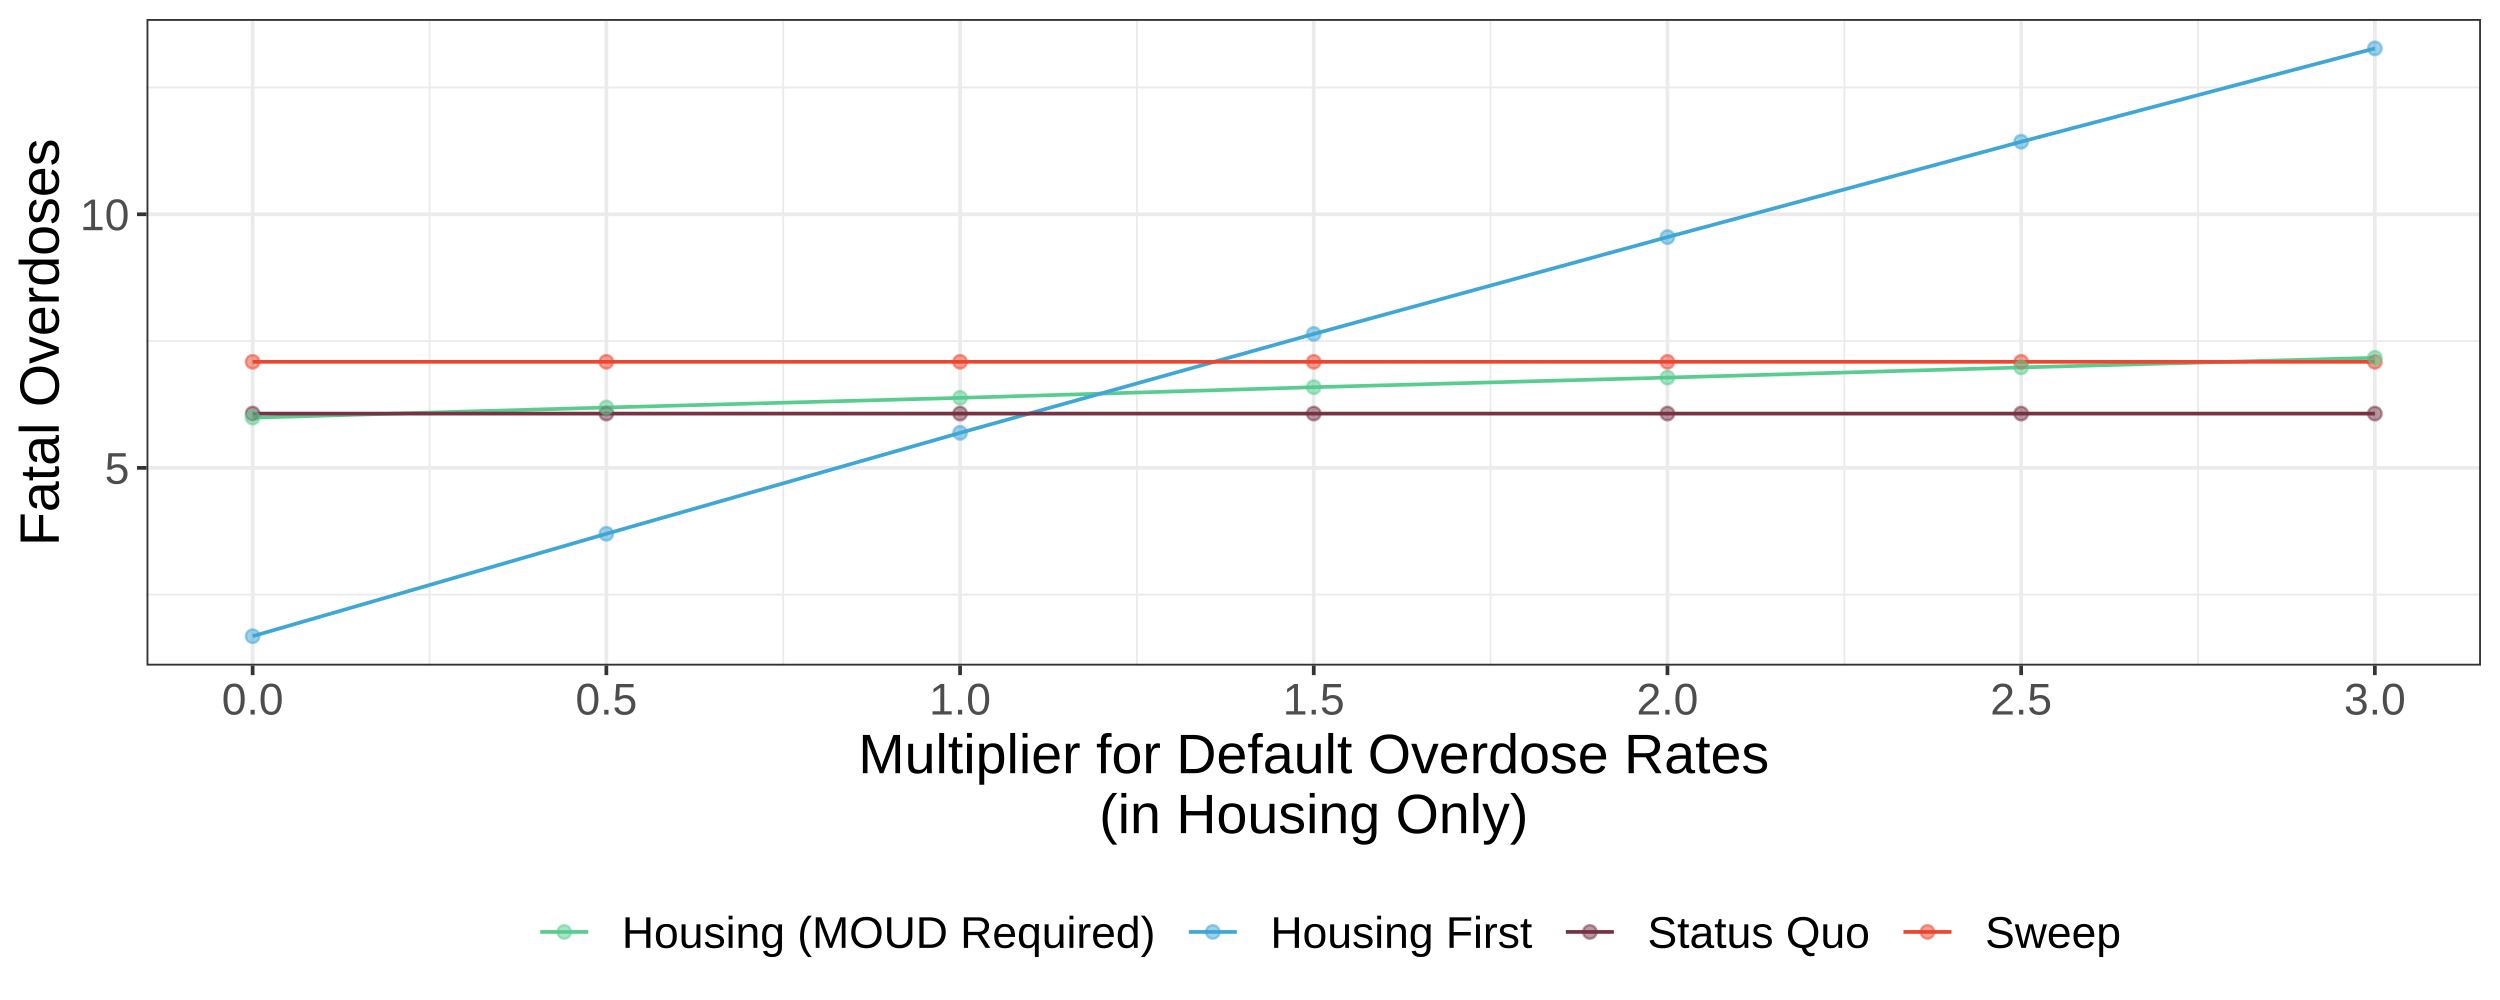
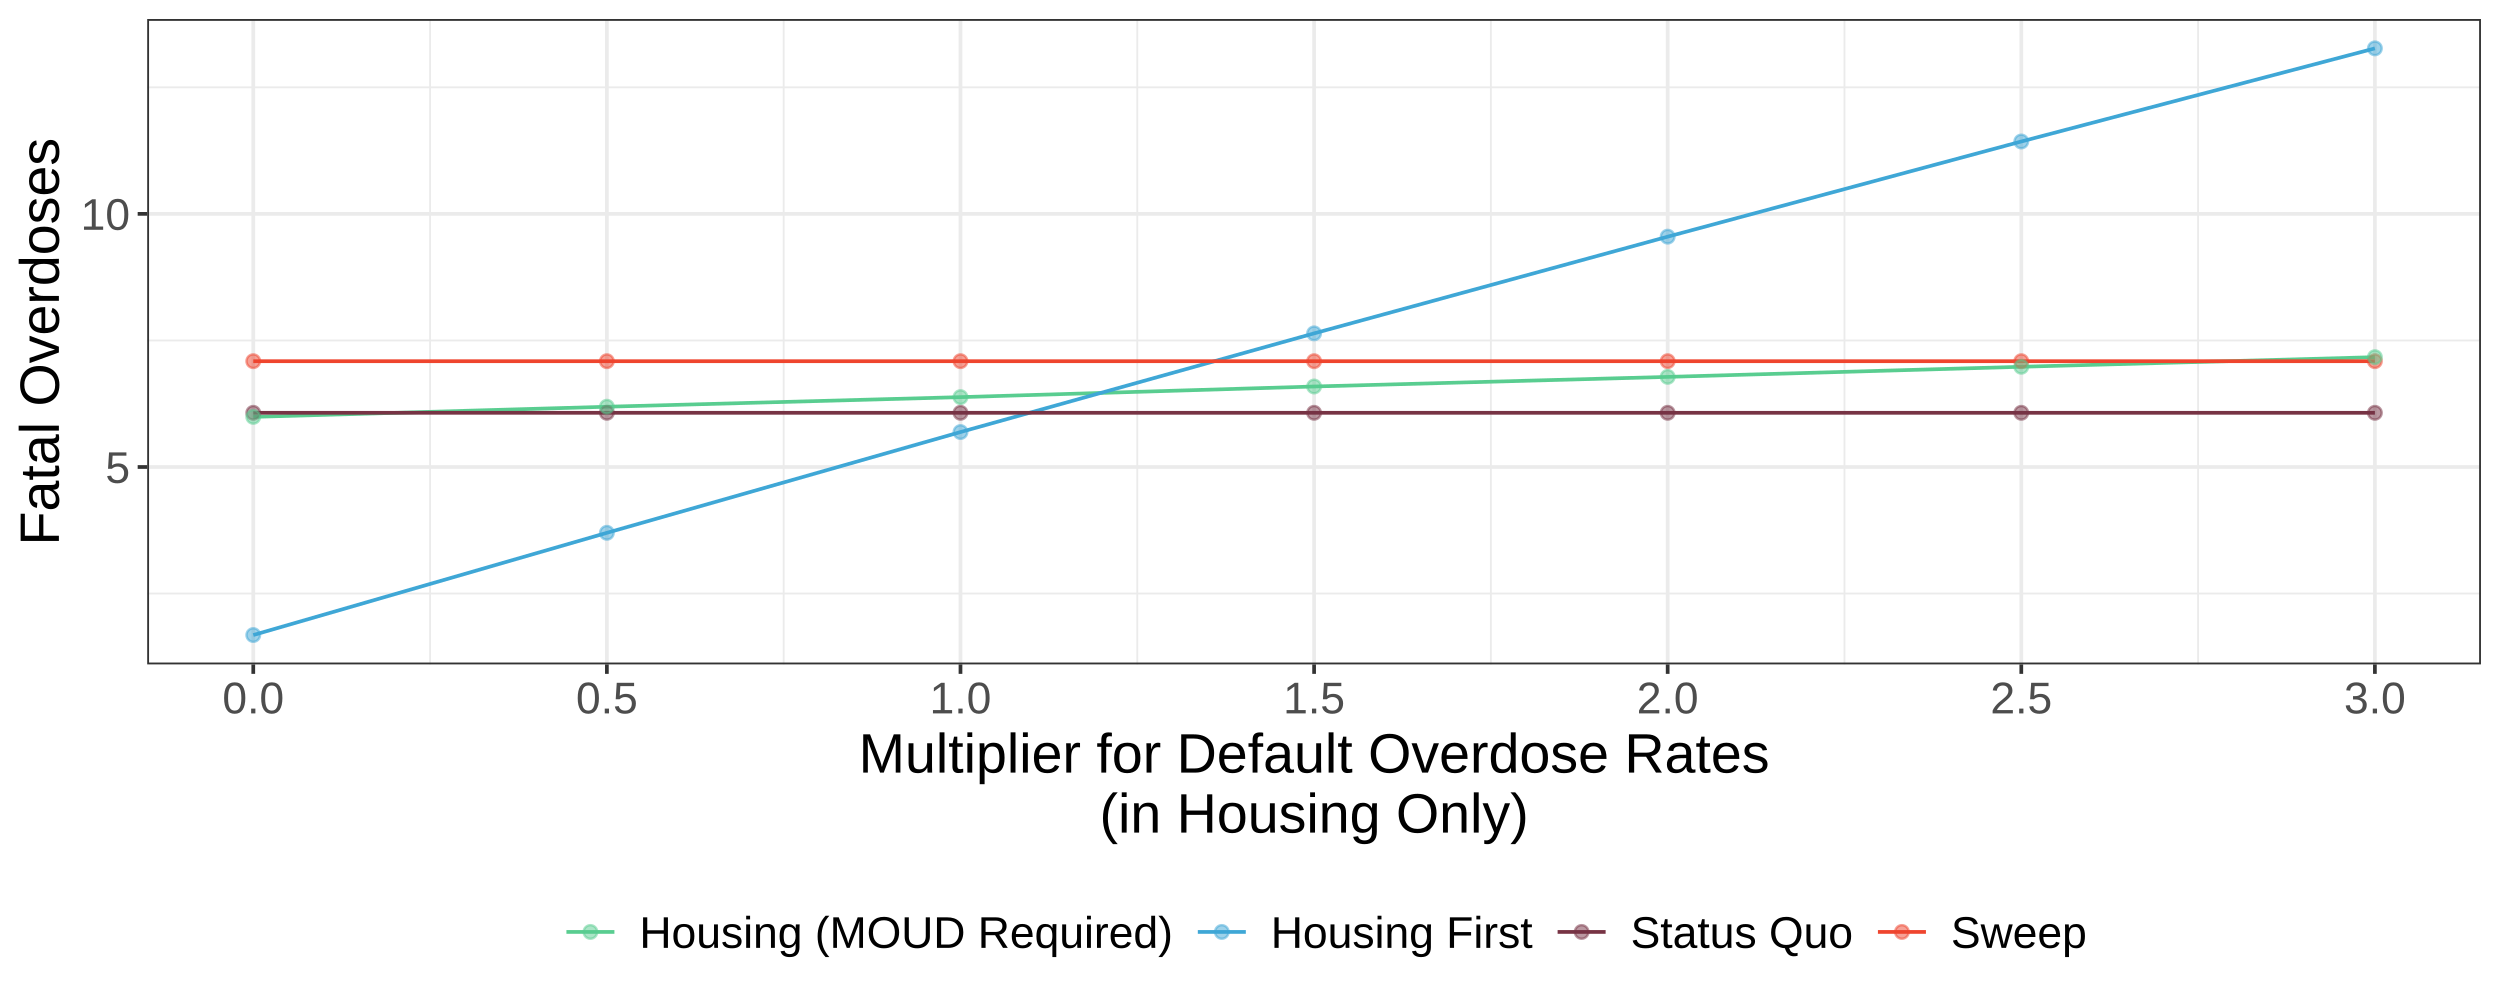
<svg xmlns="http://www.w3.org/2000/svg" class="svglite" width="720.00pt" height="288.00pt" viewBox="0 0 720.00 288.00">
  <defs>
    <style type="text/css">
    .svglite line, .svglite polyline, .svglite polygon, .svglite path, .svglite rect, .svglite circle {
      fill: none;
      stroke: #000000;
      stroke-linecap: round;
      stroke-linejoin: round;
      stroke-miterlimit: 10.00;
    }
    .svglite text {
      white-space: pre;
    }
  </style>
  </defs>
  <rect width="100%" height="100%" style="stroke: none; fill: #FFFFFF;" />
  <defs>
    <clipPath id="cpMC4wMHw3MjAuMDB8MC4wMHwyODguMDA=">
      <rect x="0.00" y="0.00" width="720.00" height="288.00" />
    </clipPath>
  </defs>
  <g clip-path="url(#cpMC4wMHw3MjAuMDB8MC4wMHwyODguMDA=)">
    <rect x="0.00" y="0.00" width="720.00" height="288.00" style="stroke-width: 1.07; stroke: #FFFFFF; fill: #FFFFFF;" />
  </g>
  <defs>
-     <clipPath id="cpNDIuMjB8NzE0LjUyfDUuNDh8MTkxLjcw">
-       <rect x="42.20" y="5.48" width="672.32" height="186.22" />
+     <clipPath id="cpNDIuMzl8NzE0LjUyfDUuNDh8MTkxLjM0">
+       <rect x="42.39" y="5.48" width="672.13" height="185.86" />
    </clipPath>
  </defs>
-   <g clip-path="url(#cpNDIuMjB8NzE0LjUyfDUuNDh8MTkxLjcw)">
-     <rect x="42.20" y="5.48" width="672.32" height="186.22" style="stroke-width: 1.07; stroke: none; fill: #FFFFFF;" />
-     <polyline points="42.20,171.25 714.52,171.25 " style="stroke-width: 0.53; stroke: #EBEBEB; stroke-linecap: butt;" />
-     <polyline points="42.20,98.22 714.52,98.22 " style="stroke-width: 0.53; stroke: #EBEBEB; stroke-linecap: butt;" />
-     <polyline points="42.20,25.19 714.52,25.19 " style="stroke-width: 0.53; stroke: #EBEBEB; stroke-linecap: butt;" />
-     <polyline points="123.70,191.70 123.70,5.48 " style="stroke-width: 0.53; stroke: #EBEBEB; stroke-linecap: butt;" />
-     <polyline points="225.56,191.70 225.56,5.48 " style="stroke-width: 0.53; stroke: #EBEBEB; stroke-linecap: butt;" />
-     <polyline points="327.43,191.70 327.43,5.48 " style="stroke-width: 0.53; stroke: #EBEBEB; stroke-linecap: butt;" />
-     <polyline points="429.29,191.70 429.29,5.48 " style="stroke-width: 0.53; stroke: #EBEBEB; stroke-linecap: butt;" />
-     <polyline points="531.16,191.70 531.16,5.48 " style="stroke-width: 0.53; stroke: #EBEBEB; stroke-linecap: butt;" />
-     <polyline points="633.03,191.70 633.03,5.48 " style="stroke-width: 0.53; stroke: #EBEBEB; stroke-linecap: butt;" />
-     <polyline points="42.20,134.74 714.52,134.74 " style="stroke-width: 1.07; stroke: #EBEBEB; stroke-linecap: butt;" />
-     <polyline points="42.20,61.71 714.52,61.71 " style="stroke-width: 1.07; stroke: #EBEBEB; stroke-linecap: butt;" />
-     <polyline points="72.76,191.70 72.76,5.48 " style="stroke-width: 1.07; stroke: #EBEBEB; stroke-linecap: butt;" />
-     <polyline points="174.63,191.70 174.63,5.48 " style="stroke-width: 1.07; stroke: #EBEBEB; stroke-linecap: butt;" />
-     <polyline points="276.50,191.70 276.50,5.48 " style="stroke-width: 1.07; stroke: #EBEBEB; stroke-linecap: butt;" />
-     <polyline points="378.36,191.70 378.36,5.48 " style="stroke-width: 1.07; stroke: #EBEBEB; stroke-linecap: butt;" />
-     <polyline points="480.23,191.70 480.23,5.48 " style="stroke-width: 1.07; stroke: #EBEBEB; stroke-linecap: butt;" />
-     <polyline points="582.09,191.70 582.09,5.48 " style="stroke-width: 1.07; stroke: #EBEBEB; stroke-linecap: butt;" />
-     <polyline points="683.96,191.70 683.96,5.48 " style="stroke-width: 1.07; stroke: #EBEBEB; stroke-linecap: butt;" />
-     <polyline points="72.76,120.28 174.63,117.36 276.50,114.58 378.36,111.51 480.23,108.74 582.09,105.82 683.96,103.04 " style="stroke-width: 1.07; stroke: #59CD90; stroke-linecap: butt;" />
-     <polyline points="72.76,183.23 174.63,153.73 276.50,124.66 378.36,96.18 480.23,68.28 582.09,40.82 683.96,13.94 " style="stroke-width: 1.07; stroke: #3FA7D6; stroke-linecap: butt;" />
-     <polyline points="72.76,119.11 174.63,119.11 276.50,119.11 378.36,119.11 480.23,119.11 582.09,119.11 683.96,119.11 " style="stroke-width: 1.07; stroke: #773344; stroke-linecap: butt;" />
-     <polyline points="72.76,104.21 174.63,104.21 276.50,104.21 378.36,104.21 480.23,104.21 582.09,104.21 683.96,104.21 " style="stroke-width: 1.07; stroke: #EF452E; stroke-linecap: butt;" />
-     <circle cx="72.76" cy="119.11" r="1.95" style="stroke-width: 0.71; stroke: #773344; stroke-opacity: 0.50; fill: #773344; fill-opacity: 0.50;" />
-     <circle cx="174.63" cy="119.11" r="1.95" style="stroke-width: 0.71; stroke: #773344; stroke-opacity: 0.50; fill: #773344; fill-opacity: 0.50;" />
-     <circle cx="276.50" cy="119.11" r="1.95" style="stroke-width: 0.71; stroke: #773344; stroke-opacity: 0.50; fill: #773344; fill-opacity: 0.50;" />
-     <circle cx="378.36" cy="119.11" r="1.95" style="stroke-width: 0.71; stroke: #773344; stroke-opacity: 0.50; fill: #773344; fill-opacity: 0.50;" />
-     <circle cx="480.23" cy="119.11" r="1.95" style="stroke-width: 0.71; stroke: #773344; stroke-opacity: 0.50; fill: #773344; fill-opacity: 0.50;" />
-     <circle cx="582.09" cy="119.11" r="1.95" style="stroke-width: 0.71; stroke: #773344; stroke-opacity: 0.50; fill: #773344; fill-opacity: 0.50;" />
-     <circle cx="683.96" cy="119.11" r="1.95" style="stroke-width: 0.71; stroke: #773344; stroke-opacity: 0.50; fill: #773344; fill-opacity: 0.50;" />
-     <circle cx="72.76" cy="104.21" r="1.95" style="stroke-width: 0.71; stroke: #EF452E; stroke-opacity: 0.50; fill: #EF452E; fill-opacity: 0.50;" />
-     <circle cx="174.63" cy="104.21" r="1.95" style="stroke-width: 0.71; stroke: #EF452E; stroke-opacity: 0.50; fill: #EF452E; fill-opacity: 0.50;" />
-     <circle cx="276.50" cy="104.21" r="1.95" style="stroke-width: 0.71; stroke: #EF452E; stroke-opacity: 0.50; fill: #EF452E; fill-opacity: 0.50;" />
-     <circle cx="378.36" cy="104.21" r="1.95" style="stroke-width: 0.71; stroke: #EF452E; stroke-opacity: 0.50; fill: #EF452E; fill-opacity: 0.50;" />
-     <circle cx="480.23" cy="104.21" r="1.95" style="stroke-width: 0.71; stroke: #EF452E; stroke-opacity: 0.50; fill: #EF452E; fill-opacity: 0.50;" />
-     <circle cx="582.09" cy="104.21" r="1.95" style="stroke-width: 0.71; stroke: #EF452E; stroke-opacity: 0.50; fill: #EF452E; fill-opacity: 0.50;" />
-     <circle cx="683.96" cy="104.21" r="1.95" style="stroke-width: 0.71; stroke: #EF452E; stroke-opacity: 0.50; fill: #EF452E; fill-opacity: 0.50;" />
-     <circle cx="72.76" cy="120.28" r="1.95" style="stroke-width: 0.71; stroke: #59CD90; stroke-opacity: 0.50; fill: #59CD90; fill-opacity: 0.50;" />
-     <circle cx="174.63" cy="117.36" r="1.95" style="stroke-width: 0.71; stroke: #59CD90; stroke-opacity: 0.50; fill: #59CD90; fill-opacity: 0.50;" />
-     <circle cx="276.50" cy="114.58" r="1.95" style="stroke-width: 0.71; stroke: #59CD90; stroke-opacity: 0.50; fill: #59CD90; fill-opacity: 0.50;" />
-     <circle cx="378.36" cy="111.51" r="1.95" style="stroke-width: 0.71; stroke: #59CD90; stroke-opacity: 0.50; fill: #59CD90; fill-opacity: 0.50;" />
-     <circle cx="480.23" cy="108.74" r="1.95" style="stroke-width: 0.71; stroke: #59CD90; stroke-opacity: 0.50; fill: #59CD90; fill-opacity: 0.50;" />
-     <circle cx="582.09" cy="105.82" r="1.95" style="stroke-width: 0.71; stroke: #59CD90; stroke-opacity: 0.50; fill: #59CD90; fill-opacity: 0.50;" />
-     <circle cx="683.96" cy="103.04" r="1.95" style="stroke-width: 0.71; stroke: #59CD90; stroke-opacity: 0.50; fill: #59CD90; fill-opacity: 0.50;" />
-     <circle cx="72.76" cy="183.23" r="1.95" style="stroke-width: 0.71; stroke: #3FA7D6; stroke-opacity: 0.50; fill: #3FA7D6; fill-opacity: 0.50;" />
-     <circle cx="174.63" cy="153.73" r="1.95" style="stroke-width: 0.71; stroke: #3FA7D6; stroke-opacity: 0.50; fill: #3FA7D6; fill-opacity: 0.50;" />
-     <circle cx="276.50" cy="124.66" r="1.95" style="stroke-width: 0.71; stroke: #3FA7D6; stroke-opacity: 0.50; fill: #3FA7D6; fill-opacity: 0.50;" />
-     <circle cx="378.36" cy="96.18" r="1.95" style="stroke-width: 0.71; stroke: #3FA7D6; stroke-opacity: 0.50; fill: #3FA7D6; fill-opacity: 0.50;" />
-     <circle cx="480.23" cy="68.28" r="1.95" style="stroke-width: 0.71; stroke: #3FA7D6; stroke-opacity: 0.50; fill: #3FA7D6; fill-opacity: 0.50;" />
-     <circle cx="582.09" cy="40.82" r="1.95" style="stroke-width: 0.71; stroke: #3FA7D6; stroke-opacity: 0.50; fill: #3FA7D6; fill-opacity: 0.50;" />
-     <circle cx="683.96" cy="13.94" r="1.95" style="stroke-width: 0.71; stroke: #3FA7D6; stroke-opacity: 0.50; fill: #3FA7D6; fill-opacity: 0.50;" />
-     <rect x="42.20" y="5.48" width="672.32" height="186.22" style="stroke-width: 1.07; stroke: #333333;" />
+   <g clip-path="url(#cpNDIuMzl8NzE0LjUyfDUuNDh8MTkxLjM0)">
+     <rect x="42.39" y="5.48" width="672.13" height="185.86" style="stroke-width: 1.07; stroke: none; fill: #FFFFFF;" />
+     <polyline points="42.39,170.94 714.52,170.94 " style="stroke-width: 0.53; stroke: #EBEBEB; stroke-linecap: butt;" />
+     <polyline points="42.39,98.05 714.52,98.05 " style="stroke-width: 0.53; stroke: #EBEBEB; stroke-linecap: butt;" />
+     <polyline points="42.39,25.15 714.52,25.15 " style="stroke-width: 0.53; stroke: #EBEBEB; stroke-linecap: butt;" />
+     <polyline points="123.86,191.34 123.86,5.48 " style="stroke-width: 0.53; stroke: #EBEBEB; stroke-linecap: butt;" />
+     <polyline points="225.70,191.34 225.70,5.48 " style="stroke-width: 0.53; stroke: #EBEBEB; stroke-linecap: butt;" />
+     <polyline points="327.54,191.34 327.54,5.48 " style="stroke-width: 0.53; stroke: #EBEBEB; stroke-linecap: butt;" />
+     <polyline points="429.37,191.34 429.37,5.48 " style="stroke-width: 0.53; stroke: #EBEBEB; stroke-linecap: butt;" />
+     <polyline points="531.21,191.34 531.21,5.48 " style="stroke-width: 0.53; stroke: #EBEBEB; stroke-linecap: butt;" />
+     <polyline points="633.05,191.34 633.05,5.48 " style="stroke-width: 0.53; stroke: #EBEBEB; stroke-linecap: butt;" />
+     <polyline points="42.39,134.49 714.52,134.49 " style="stroke-width: 1.07; stroke: #EBEBEB; stroke-linecap: butt;" />
+     <polyline points="42.39,61.60 714.52,61.60 " style="stroke-width: 1.07; stroke: #EBEBEB; stroke-linecap: butt;" />
+     <polyline points="72.94,191.34 72.94,5.48 " style="stroke-width: 1.07; stroke: #EBEBEB; stroke-linecap: butt;" />
+     <polyline points="174.78,191.34 174.78,5.48 " style="stroke-width: 1.07; stroke: #EBEBEB; stroke-linecap: butt;" />
+     <polyline points="276.62,191.34 276.62,5.48 " style="stroke-width: 1.07; stroke: #EBEBEB; stroke-linecap: butt;" />
+     <polyline points="378.46,191.34 378.46,5.48 " style="stroke-width: 1.07; stroke: #EBEBEB; stroke-linecap: butt;" />
+     <polyline points="480.29,191.34 480.29,5.48 " style="stroke-width: 1.07; stroke: #EBEBEB; stroke-linecap: butt;" />
+     <polyline points="582.13,191.34 582.13,5.48 " style="stroke-width: 1.07; stroke: #EBEBEB; stroke-linecap: butt;" />
+     <polyline points="683.97,191.34 683.97,5.48 " style="stroke-width: 1.07; stroke: #EBEBEB; stroke-linecap: butt;" />
+     <polyline points="72.94,120.06 174.78,117.14 276.62,114.37 378.46,111.31 480.29,108.54 582.13,105.63 683.97,102.86 " style="stroke-width: 1.07; stroke: #59CD90; stroke-linecap: butt;" />
+     <polyline points="72.94,182.89 174.78,153.45 276.62,124.43 378.46,96.01 480.29,68.16 582.13,40.75 683.97,13.93 " style="stroke-width: 1.07; stroke: #3FA7D6; stroke-linecap: butt;" />
+     <polyline points="72.94,118.89 174.78,118.89 276.62,118.89 378.46,118.89 480.29,118.89 582.13,118.89 683.97,118.89 " style="stroke-width: 1.07; stroke: #773344; stroke-linecap: butt;" />
+     <polyline points="72.94,104.02 174.78,104.02 276.62,104.02 378.46,104.02 480.29,104.02 582.13,104.02 683.97,104.02 " style="stroke-width: 1.07; stroke: #EF452E; stroke-linecap: butt;" />
+     <circle cx="72.94" cy="118.89" r="1.95" style="stroke-width: 0.71; stroke: #773344; stroke-opacity: 0.50; fill: #773344; fill-opacity: 0.50;" />
+     <circle cx="174.78" cy="118.89" r="1.95" style="stroke-width: 0.71; stroke: #773344; stroke-opacity: 0.50; fill: #773344; fill-opacity: 0.50;" />
+     <circle cx="276.62" cy="118.89" r="1.95" style="stroke-width: 0.71; stroke: #773344; stroke-opacity: 0.50; fill: #773344; fill-opacity: 0.50;" />
+     <circle cx="378.46" cy="118.89" r="1.95" style="stroke-width: 0.71; stroke: #773344; stroke-opacity: 0.50; fill: #773344; fill-opacity: 0.50;" />
+     <circle cx="480.29" cy="118.89" r="1.95" style="stroke-width: 0.71; stroke: #773344; stroke-opacity: 0.50; fill: #773344; fill-opacity: 0.50;" />
+     <circle cx="582.13" cy="118.89" r="1.95" style="stroke-width: 0.71; stroke: #773344; stroke-opacity: 0.50; fill: #773344; fill-opacity: 0.50;" />
+     <circle cx="683.97" cy="118.89" r="1.95" style="stroke-width: 0.71; stroke: #773344; stroke-opacity: 0.50; fill: #773344; fill-opacity: 0.50;" />
+     <circle cx="72.94" cy="104.02" r="1.95" style="stroke-width: 0.71; stroke: #EF452E; stroke-opacity: 0.50; fill: #EF452E; fill-opacity: 0.50;" />
+     <circle cx="174.78" cy="104.02" r="1.95" style="stroke-width: 0.71; stroke: #EF452E; stroke-opacity: 0.50; fill: #EF452E; fill-opacity: 0.50;" />
+     <circle cx="276.62" cy="104.02" r="1.95" style="stroke-width: 0.71; stroke: #EF452E; stroke-opacity: 0.50; fill: #EF452E; fill-opacity: 0.50;" />
+     <circle cx="378.46" cy="104.02" r="1.95" style="stroke-width: 0.71; stroke: #EF452E; stroke-opacity: 0.50; fill: #EF452E; fill-opacity: 0.50;" />
+     <circle cx="480.29" cy="104.02" r="1.95" style="stroke-width: 0.71; stroke: #EF452E; stroke-opacity: 0.50; fill: #EF452E; fill-opacity: 0.50;" />
+     <circle cx="582.13" cy="104.02" r="1.95" style="stroke-width: 0.71; stroke: #EF452E; stroke-opacity: 0.50; fill: #EF452E; fill-opacity: 0.50;" />
+     <circle cx="683.97" cy="104.02" r="1.95" style="stroke-width: 0.71; stroke: #EF452E; stroke-opacity: 0.50; fill: #EF452E; fill-opacity: 0.50;" />
+     <circle cx="72.94" cy="120.06" r="1.95" style="stroke-width: 0.71; stroke: #59CD90; stroke-opacity: 0.50; fill: #59CD90; fill-opacity: 0.50;" />
+     <circle cx="174.78" cy="117.14" r="1.95" style="stroke-width: 0.71; stroke: #59CD90; stroke-opacity: 0.50; fill: #59CD90; fill-opacity: 0.50;" />
+     <circle cx="276.62" cy="114.37" r="1.95" style="stroke-width: 0.71; stroke: #59CD90; stroke-opacity: 0.50; fill: #59CD90; fill-opacity: 0.50;" />
+     <circle cx="378.46" cy="111.31" r="1.95" style="stroke-width: 0.71; stroke: #59CD90; stroke-opacity: 0.50; fill: #59CD90; fill-opacity: 0.50;" />
+     <circle cx="480.29" cy="108.54" r="1.95" style="stroke-width: 0.71; stroke: #59CD90; stroke-opacity: 0.50; fill: #59CD90; fill-opacity: 0.50;" />
+     <circle cx="582.13" cy="105.63" r="1.95" style="stroke-width: 0.71; stroke: #59CD90; stroke-opacity: 0.50; fill: #59CD90; fill-opacity: 0.50;" />
+     <circle cx="683.97" cy="102.86" r="1.95" style="stroke-width: 0.71; stroke: #59CD90; stroke-opacity: 0.50; fill: #59CD90; fill-opacity: 0.50;" />
+     <circle cx="72.94" cy="182.89" r="1.95" style="stroke-width: 0.71; stroke: #3FA7D6; stroke-opacity: 0.50; fill: #3FA7D6; fill-opacity: 0.50;" />
+     <circle cx="174.78" cy="153.45" r="1.95" style="stroke-width: 0.71; stroke: #3FA7D6; stroke-opacity: 0.50; fill: #3FA7D6; fill-opacity: 0.50;" />
+     <circle cx="276.62" cy="124.43" r="1.95" style="stroke-width: 0.71; stroke: #3FA7D6; stroke-opacity: 0.50; fill: #3FA7D6; fill-opacity: 0.50;" />
+     <circle cx="378.46" cy="96.01" r="1.95" style="stroke-width: 0.71; stroke: #3FA7D6; stroke-opacity: 0.50; fill: #3FA7D6; fill-opacity: 0.50;" />
+     <circle cx="480.29" cy="68.16" r="1.95" style="stroke-width: 0.71; stroke: #3FA7D6; stroke-opacity: 0.50; fill: #3FA7D6; fill-opacity: 0.50;" />
+     <circle cx="582.13" cy="40.75" r="1.95" style="stroke-width: 0.71; stroke: #3FA7D6; stroke-opacity: 0.50; fill: #3FA7D6; fill-opacity: 0.50;" />
+     <circle cx="683.97" cy="13.93" r="1.95" style="stroke-width: 0.71; stroke: #3FA7D6; stroke-opacity: 0.50; fill: #3FA7D6; fill-opacity: 0.50;" />
+     <rect x="42.39" y="5.48" width="672.13" height="185.86" style="stroke-width: 1.07; stroke: #333333;" />
  </g>
  <g clip-path="url(#cpMC4wMHw3MjAuMDB8MC4wMHwyODguMDA=)">
-     <text x="37.27" y="139.32" text-anchor="end" style="font-size: 12.80px;fill: #4D4D4D; font-family: &quot;Arial&quot;;" textLength="7.11px" lengthAdjust="spacingAndGlyphs">5</text>
-     <text x="37.27" y="66.29" text-anchor="end" style="font-size: 12.80px;fill: #4D4D4D; font-family: &quot;Arial&quot;;" textLength="14.23px" lengthAdjust="spacingAndGlyphs">10</text>
-     <polyline points="39.46,134.74 42.20,134.74 " style="stroke-width: 1.07; stroke: #333333; stroke-linecap: butt;" />
-     <polyline points="39.46,61.71 42.20,61.71 " style="stroke-width: 1.07; stroke: #333333; stroke-linecap: butt;" />
-     <polyline points="72.76,194.44 72.76,191.70 " style="stroke-width: 1.07; stroke: #333333; stroke-linecap: butt;" />
-     <polyline points="174.63,194.44 174.63,191.70 " style="stroke-width: 1.07; stroke: #333333; stroke-linecap: butt;" />
-     <polyline points="276.50,194.44 276.50,191.70 " style="stroke-width: 1.07; stroke: #333333; stroke-linecap: butt;" />
-     <polyline points="378.36,194.44 378.36,191.70 " style="stroke-width: 1.07; stroke: #333333; stroke-linecap: butt;" />
-     <polyline points="480.23,194.44 480.23,191.70 " style="stroke-width: 1.07; stroke: #333333; stroke-linecap: butt;" />
-     <polyline points="582.09,194.44 582.09,191.70 " style="stroke-width: 1.07; stroke: #333333; stroke-linecap: butt;" />
-     <polyline points="683.96,194.44 683.96,191.70 " style="stroke-width: 1.07; stroke: #333333; stroke-linecap: butt;" />
-     <text x="72.76" y="205.79" text-anchor="middle" style="font-size: 12.80px;fill: #4D4D4D; font-family: &quot;Arial&quot;;" textLength="17.78px" lengthAdjust="spacingAndGlyphs">0.0</text>
-     <text x="174.63" y="205.79" text-anchor="middle" style="font-size: 12.80px;fill: #4D4D4D; font-family: &quot;Arial&quot;;" textLength="17.78px" lengthAdjust="spacingAndGlyphs">0.5</text>
-     <text x="276.50" y="205.79" text-anchor="middle" style="font-size: 12.80px;fill: #4D4D4D; font-family: &quot;Arial&quot;;" textLength="17.78px" lengthAdjust="spacingAndGlyphs">1.0</text>
-     <text x="378.36" y="205.79" text-anchor="middle" style="font-size: 12.80px;fill: #4D4D4D; font-family: &quot;Arial&quot;;" textLength="17.78px" lengthAdjust="spacingAndGlyphs">1.5</text>
-     <text x="480.23" y="205.79" text-anchor="middle" style="font-size: 12.80px;fill: #4D4D4D; font-family: &quot;Arial&quot;;" textLength="17.78px" lengthAdjust="spacingAndGlyphs">2.0</text>
-     <text x="582.09" y="205.79" text-anchor="middle" style="font-size: 12.80px;fill: #4D4D4D; font-family: &quot;Arial&quot;;" textLength="17.78px" lengthAdjust="spacingAndGlyphs">2.5</text>
-     <text x="683.96" y="205.79" text-anchor="middle" style="font-size: 12.80px;fill: #4D4D4D; font-family: &quot;Arial&quot;;" textLength="17.78px" lengthAdjust="spacingAndGlyphs">3.0</text>
-     <text x="378.36" y="222.67" text-anchor="middle" style="font-size: 16.00px; font-family: &quot;Arial&quot;;" textLength="262.32px" lengthAdjust="spacingAndGlyphs">Multiplier for Default Overdose Rates</text>
-     <text x="378.36" y="239.95" text-anchor="middle" style="font-size: 16.00px; font-family: &quot;Arial&quot;;" textLength="123.60px" lengthAdjust="spacingAndGlyphs">(in Housing Only)</text>
-     <text transform="translate(16.93,98.59) rotate(-90)" text-anchor="middle" style="font-size: 16.00px; font-family: &quot;Arial&quot;;" textLength="117.37px" lengthAdjust="spacingAndGlyphs">Fatal Overdoses</text>
-     <rect x="140.41" y="254.28" width="475.90" height="28.24" style="stroke-width: 1.07; stroke: none; fill: #FFFFFF;" />
-     <rect x="153.86" y="259.76" width="17.28" height="17.28" style="stroke-width: 1.07; stroke: none; fill: #FFFFFF;" />
-     <line x1="155.59" y1="268.40" x2="169.41" y2="268.40" style="stroke-width: 1.07; stroke: #59CD90; stroke-linecap: butt;" />
-     <circle cx="162.50" cy="268.40" r="1.95" style="stroke-width: 0.71; stroke: #59CD90; stroke-opacity: 0.50; fill: #59CD90; fill-opacity: 0.50;" />
-     <rect x="340.65" y="259.76" width="17.28" height="17.28" style="stroke-width: 1.07; stroke: none; fill: #FFFFFF;" />
-     <line x1="342.38" y1="268.40" x2="356.20" y2="268.40" style="stroke-width: 1.07; stroke: #3FA7D6; stroke-linecap: butt;" />
-     <circle cx="349.29" cy="268.40" r="1.95" style="stroke-width: 0.71; stroke: #3FA7D6; stroke-opacity: 0.50; fill: #3FA7D6; fill-opacity: 0.50;" />
-     <rect x="449.24" y="259.76" width="17.28" height="17.28" style="stroke-width: 1.07; stroke: none; fill: #FFFFFF;" />
-     <line x1="450.97" y1="268.40" x2="464.79" y2="268.40" style="stroke-width: 1.07; stroke: #773344; stroke-linecap: butt;" />
-     <circle cx="457.88" cy="268.40" r="1.95" style="stroke-width: 0.71; stroke: #773344; stroke-opacity: 0.50; fill: #773344; fill-opacity: 0.50;" />
-     <rect x="546.47" y="259.76" width="17.28" height="17.28" style="stroke-width: 1.07; stroke: none; fill: #FFFFFF;" />
-     <line x1="548.20" y1="268.40" x2="562.02" y2="268.40" style="stroke-width: 1.07; stroke: #EF452E; stroke-linecap: butt;" />
-     <circle cx="555.11" cy="268.40" r="1.95" style="stroke-width: 0.71; stroke: #EF452E; stroke-opacity: 0.50; fill: #EF452E; fill-opacity: 0.50;" />
-     <text x="179.11" y="272.98" style="font-size: 12.80px; font-family: &quot;Arial&quot;;" textLength="153.57px" lengthAdjust="spacingAndGlyphs">Housing (MOUD Required)</text>
-     <text x="365.90" y="272.98" style="font-size: 12.80px; font-family: &quot;Arial&quot;;" textLength="75.37px" lengthAdjust="spacingAndGlyphs">Housing First</text>
-     <text x="474.49" y="272.98" style="font-size: 12.80px; font-family: &quot;Arial&quot;;" textLength="64.01px" lengthAdjust="spacingAndGlyphs">Status Quo</text>
-     <text x="571.72" y="272.98" style="font-size: 12.80px; font-family: &quot;Arial&quot;;" textLength="39.11px" lengthAdjust="spacingAndGlyphs">Sweep</text>
+     <text x="37.46" y="139.08" text-anchor="end" style="font-size: 12.80px;fill: #4D4D4D; font-family: &quot;Arial&quot;;" textLength="7.11px" lengthAdjust="spacingAndGlyphs">5</text>
+     <text x="37.46" y="66.19" text-anchor="end" style="font-size: 12.80px;fill: #4D4D4D; font-family: &quot;Arial&quot;;" textLength="14.23px" lengthAdjust="spacingAndGlyphs">10</text>
+     <polyline points="39.65,134.49 42.39,134.49 " style="stroke-width: 1.07; stroke: #333333; stroke-linecap: butt;" />
+     <polyline points="39.65,61.60 42.39,61.60 " style="stroke-width: 1.07; stroke: #333333; stroke-linecap: butt;" />
+     <polyline points="72.94,194.08 72.94,191.34 " style="stroke-width: 1.07; stroke: #333333; stroke-linecap: butt;" />
+     <polyline points="174.78,194.08 174.78,191.34 " style="stroke-width: 1.07; stroke: #333333; stroke-linecap: butt;" />
+     <polyline points="276.62,194.08 276.62,191.34 " style="stroke-width: 1.07; stroke: #333333; stroke-linecap: butt;" />
+     <polyline points="378.46,194.08 378.46,191.34 " style="stroke-width: 1.07; stroke: #333333; stroke-linecap: butt;" />
+     <polyline points="480.29,194.08 480.29,191.34 " style="stroke-width: 1.07; stroke: #333333; stroke-linecap: butt;" />
+     <polyline points="582.13,194.08 582.13,191.34 " style="stroke-width: 1.07; stroke: #333333; stroke-linecap: butt;" />
+     <polyline points="683.97,194.08 683.97,191.34 " style="stroke-width: 1.07; stroke: #333333; stroke-linecap: butt;" />
+     <text x="72.94" y="205.45" text-anchor="middle" style="font-size: 12.80px;fill: #4D4D4D; font-family: &quot;Arial&quot;;" textLength="17.78px" lengthAdjust="spacingAndGlyphs">0.0</text>
+     <text x="174.78" y="205.45" text-anchor="middle" style="font-size: 12.80px;fill: #4D4D4D; font-family: &quot;Arial&quot;;" textLength="17.78px" lengthAdjust="spacingAndGlyphs">0.5</text>
+     <text x="276.62" y="205.45" text-anchor="middle" style="font-size: 12.80px;fill: #4D4D4D; font-family: &quot;Arial&quot;;" textLength="17.78px" lengthAdjust="spacingAndGlyphs">1.0</text>
+     <text x="378.46" y="205.45" text-anchor="middle" style="font-size: 12.80px;fill: #4D4D4D; font-family: &quot;Arial&quot;;" textLength="17.78px" lengthAdjust="spacingAndGlyphs">1.5</text>
+     <text x="480.29" y="205.45" text-anchor="middle" style="font-size: 12.80px;fill: #4D4D4D; font-family: &quot;Arial&quot;;" textLength="17.78px" lengthAdjust="spacingAndGlyphs">2.0</text>
+     <text x="582.13" y="205.45" text-anchor="middle" style="font-size: 12.80px;fill: #4D4D4D; font-family: &quot;Arial&quot;;" textLength="17.78px" lengthAdjust="spacingAndGlyphs">2.5</text>
+     <text x="683.97" y="205.45" text-anchor="middle" style="font-size: 12.80px;fill: #4D4D4D; font-family: &quot;Arial&quot;;" textLength="17.78px" lengthAdjust="spacingAndGlyphs">3.0</text>
+     <text x="378.46" y="222.51" text-anchor="middle" style="font-size: 16.00px; font-family: &quot;Arial&quot;;" textLength="262.32px" lengthAdjust="spacingAndGlyphs">Multiplier for Default Overdose Rates</text>
+     <text x="378.46" y="239.79" text-anchor="middle" style="font-size: 16.00px; font-family: &quot;Arial&quot;;" textLength="123.61px" lengthAdjust="spacingAndGlyphs">(in Housing Only)</text>
+     <text transform="translate(16.96,98.41) rotate(-90)" text-anchor="middle" style="font-size: 16.00px; font-family: &quot;Arial&quot;;" textLength="117.38px" lengthAdjust="spacingAndGlyphs">Fatal Overdoses</text>
+     <rect x="150.44" y="254.28" width="456.03" height="28.24" style="stroke-width: 1.07; stroke: none; fill: #FFFFFF;" />
+     <rect x="161.40" y="259.76" width="17.28" height="17.28" style="stroke-width: 1.07; stroke: none; fill: #FFFFFF;" />
+     <line x1="163.13" y1="268.40" x2="176.95" y2="268.40" style="stroke-width: 1.07; stroke: #59CD90; stroke-linecap: butt;" />
+     <circle cx="170.04" cy="268.40" r="1.95" style="stroke-width: 0.71; stroke: #59CD90; stroke-opacity: 0.50; fill: #59CD90; fill-opacity: 0.50;" />
+     <rect x="343.24" y="259.76" width="17.28" height="17.28" style="stroke-width: 1.07; stroke: none; fill: #FFFFFF;" />
+     <line x1="344.97" y1="268.40" x2="358.80" y2="268.40" style="stroke-width: 1.07; stroke: #3FA7D6; stroke-linecap: butt;" />
+     <circle cx="351.88" cy="268.40" r="1.95" style="stroke-width: 0.71; stroke: #3FA7D6; stroke-opacity: 0.50; fill: #3FA7D6; fill-opacity: 0.50;" />
+     <rect x="446.87" y="259.76" width="17.28" height="17.28" style="stroke-width: 1.07; stroke: none; fill: #FFFFFF;" />
+     <line x1="448.59" y1="268.40" x2="462.42" y2="268.40" style="stroke-width: 1.07; stroke: #773344; stroke-linecap: butt;" />
+     <circle cx="455.51" cy="268.40" r="1.95" style="stroke-width: 0.71; stroke: #773344; stroke-opacity: 0.50; fill: #773344; fill-opacity: 0.50;" />
+     <rect x="539.11" y="259.76" width="17.28" height="17.28" style="stroke-width: 1.07; stroke: none; fill: #FFFFFF;" />
+     <line x1="540.84" y1="268.40" x2="554.67" y2="268.40" style="stroke-width: 1.07; stroke: #EF452E; stroke-linecap: butt;" />
+     <circle cx="547.75" cy="268.40" r="1.95" style="stroke-width: 0.71; stroke: #EF452E; stroke-opacity: 0.50; fill: #EF452E; fill-opacity: 0.50;" />
+     <text x="184.16" y="272.99" style="font-size: 12.80px; font-family: &quot;Arial&quot;;" textLength="153.60px" lengthAdjust="spacingAndGlyphs">Housing (MOUD Required)</text>
+     <text x="366.00" y="272.99" style="font-size: 12.80px; font-family: &quot;Arial&quot;;" textLength="75.38px" lengthAdjust="spacingAndGlyphs">Housing First</text>
+     <text x="469.63" y="272.99" style="font-size: 12.80px; font-family: &quot;Arial&quot;;" textLength="64.01px" lengthAdjust="spacingAndGlyphs">Status Quo</text>
+     <text x="561.87" y="272.99" style="font-size: 12.80px; font-family: &quot;Arial&quot;;" textLength="39.12px" lengthAdjust="spacingAndGlyphs">Sweep</text>
  </g>
</svg>
